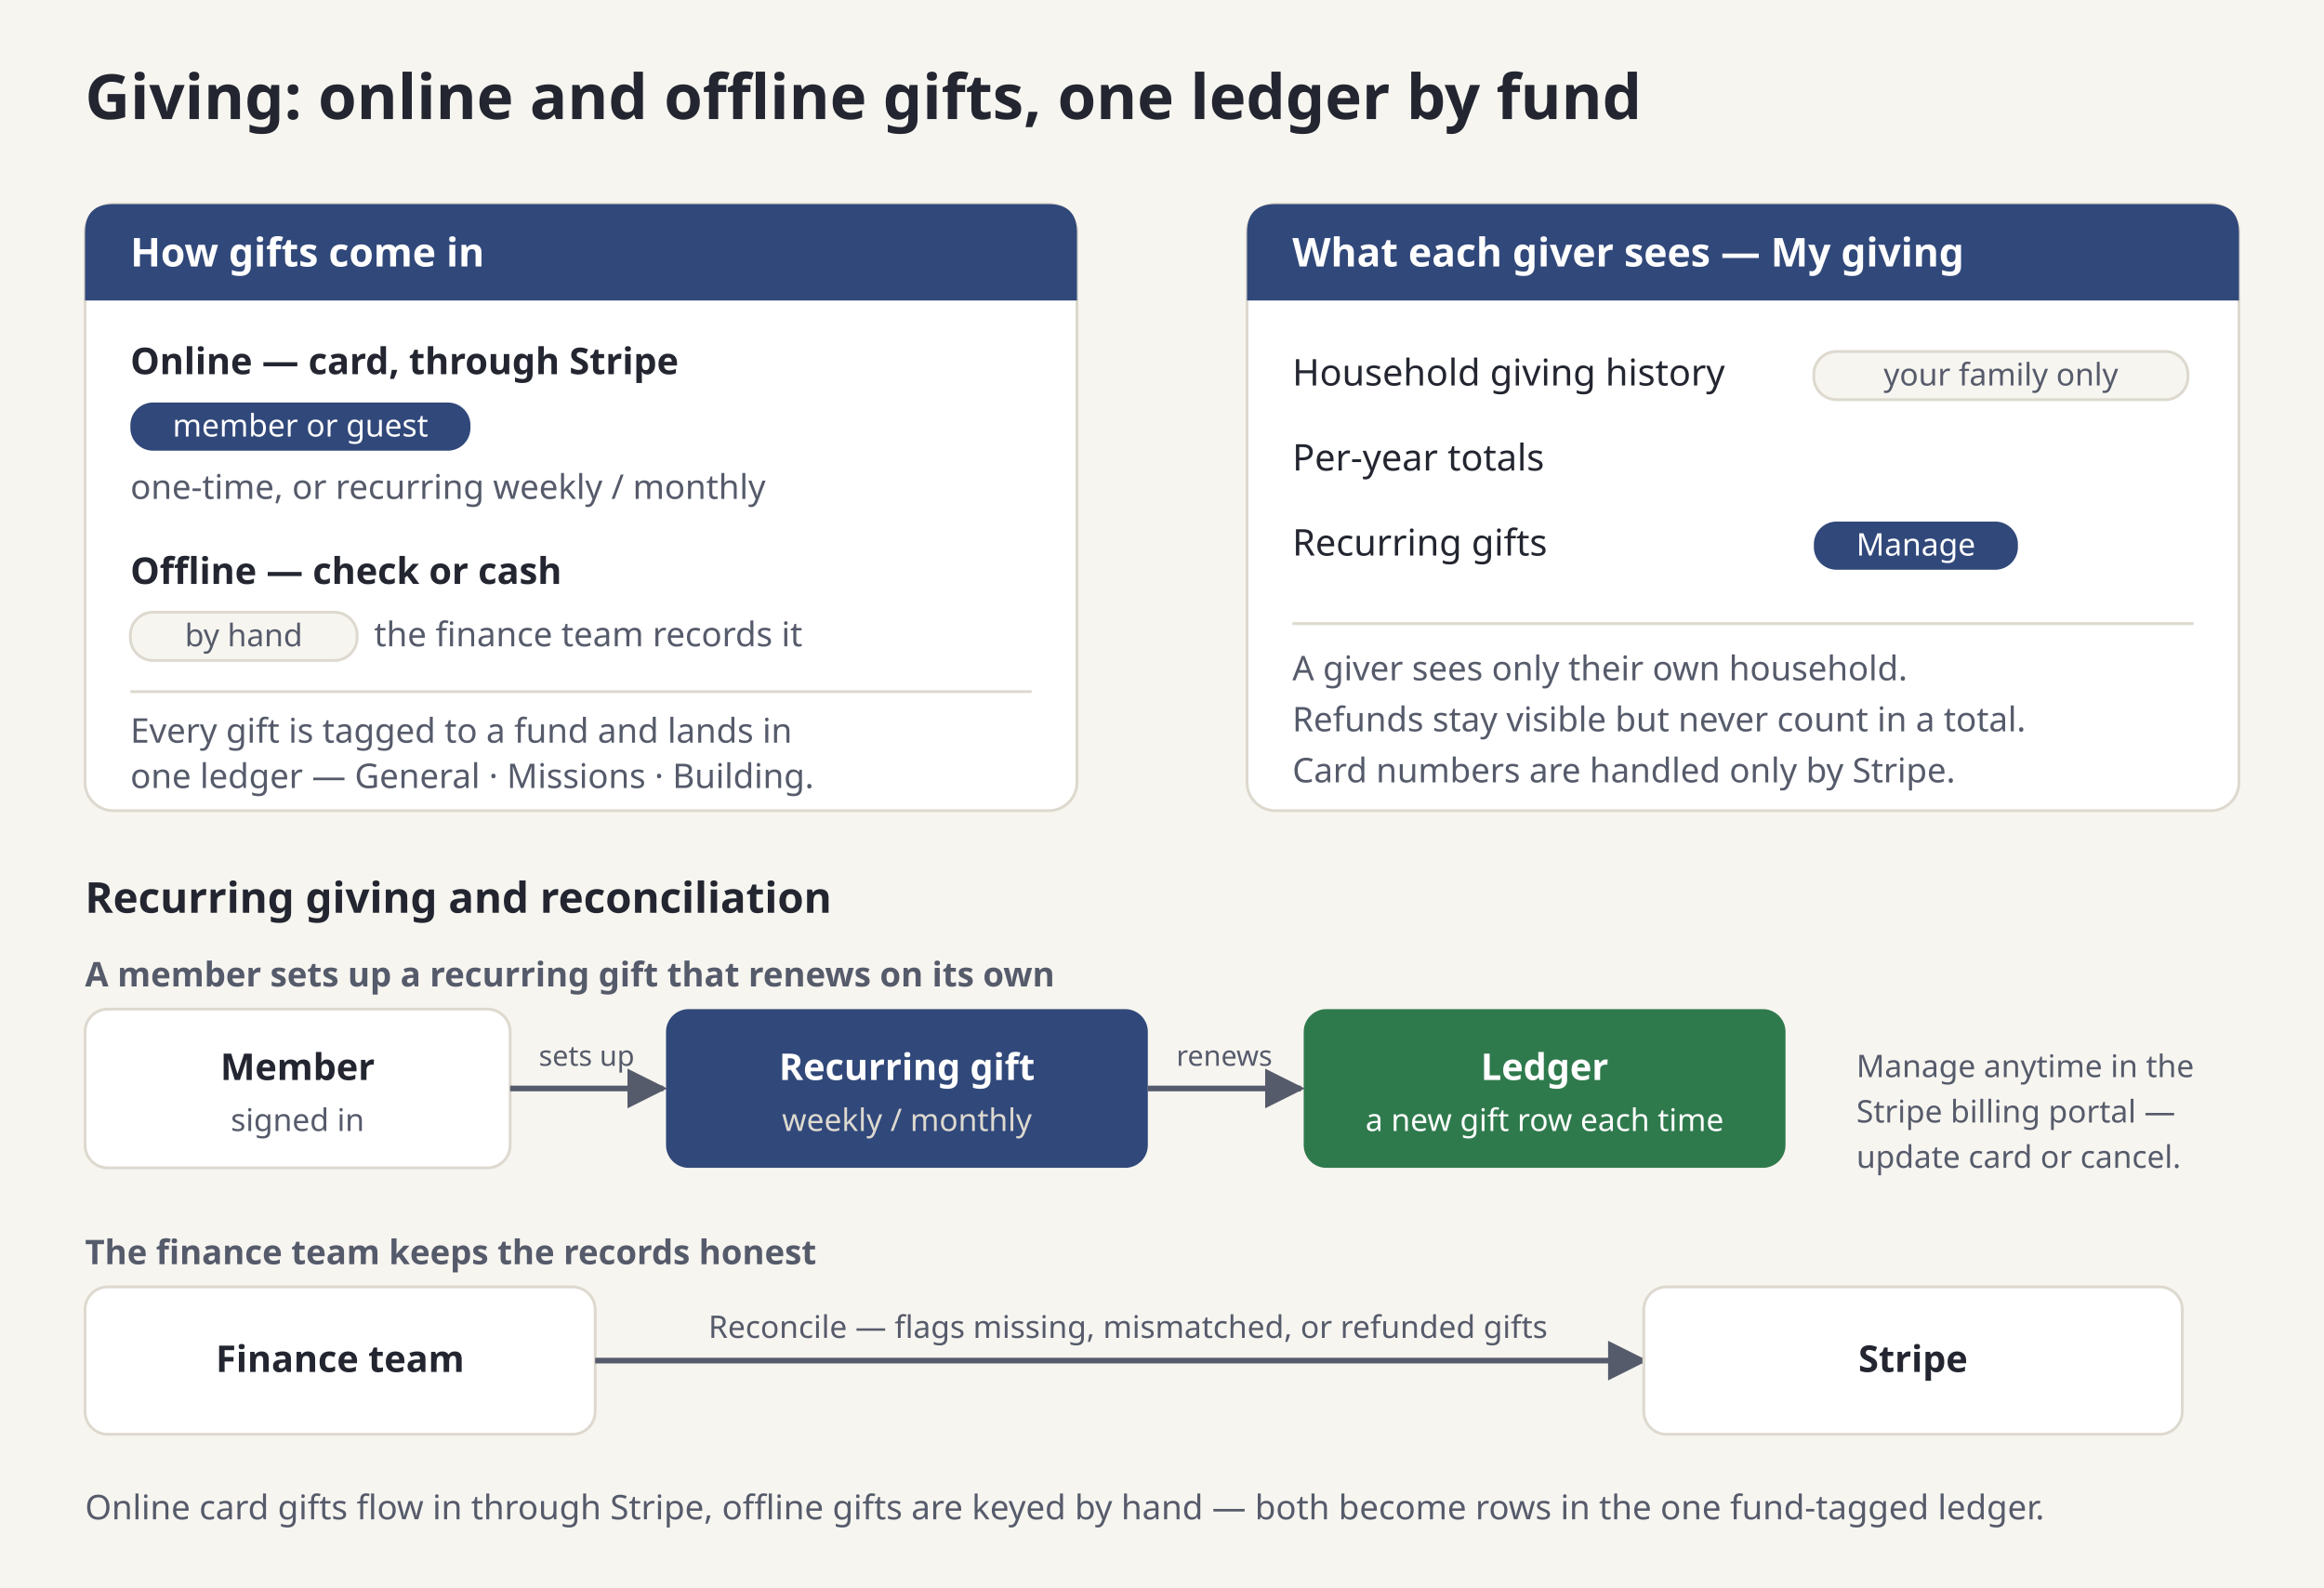
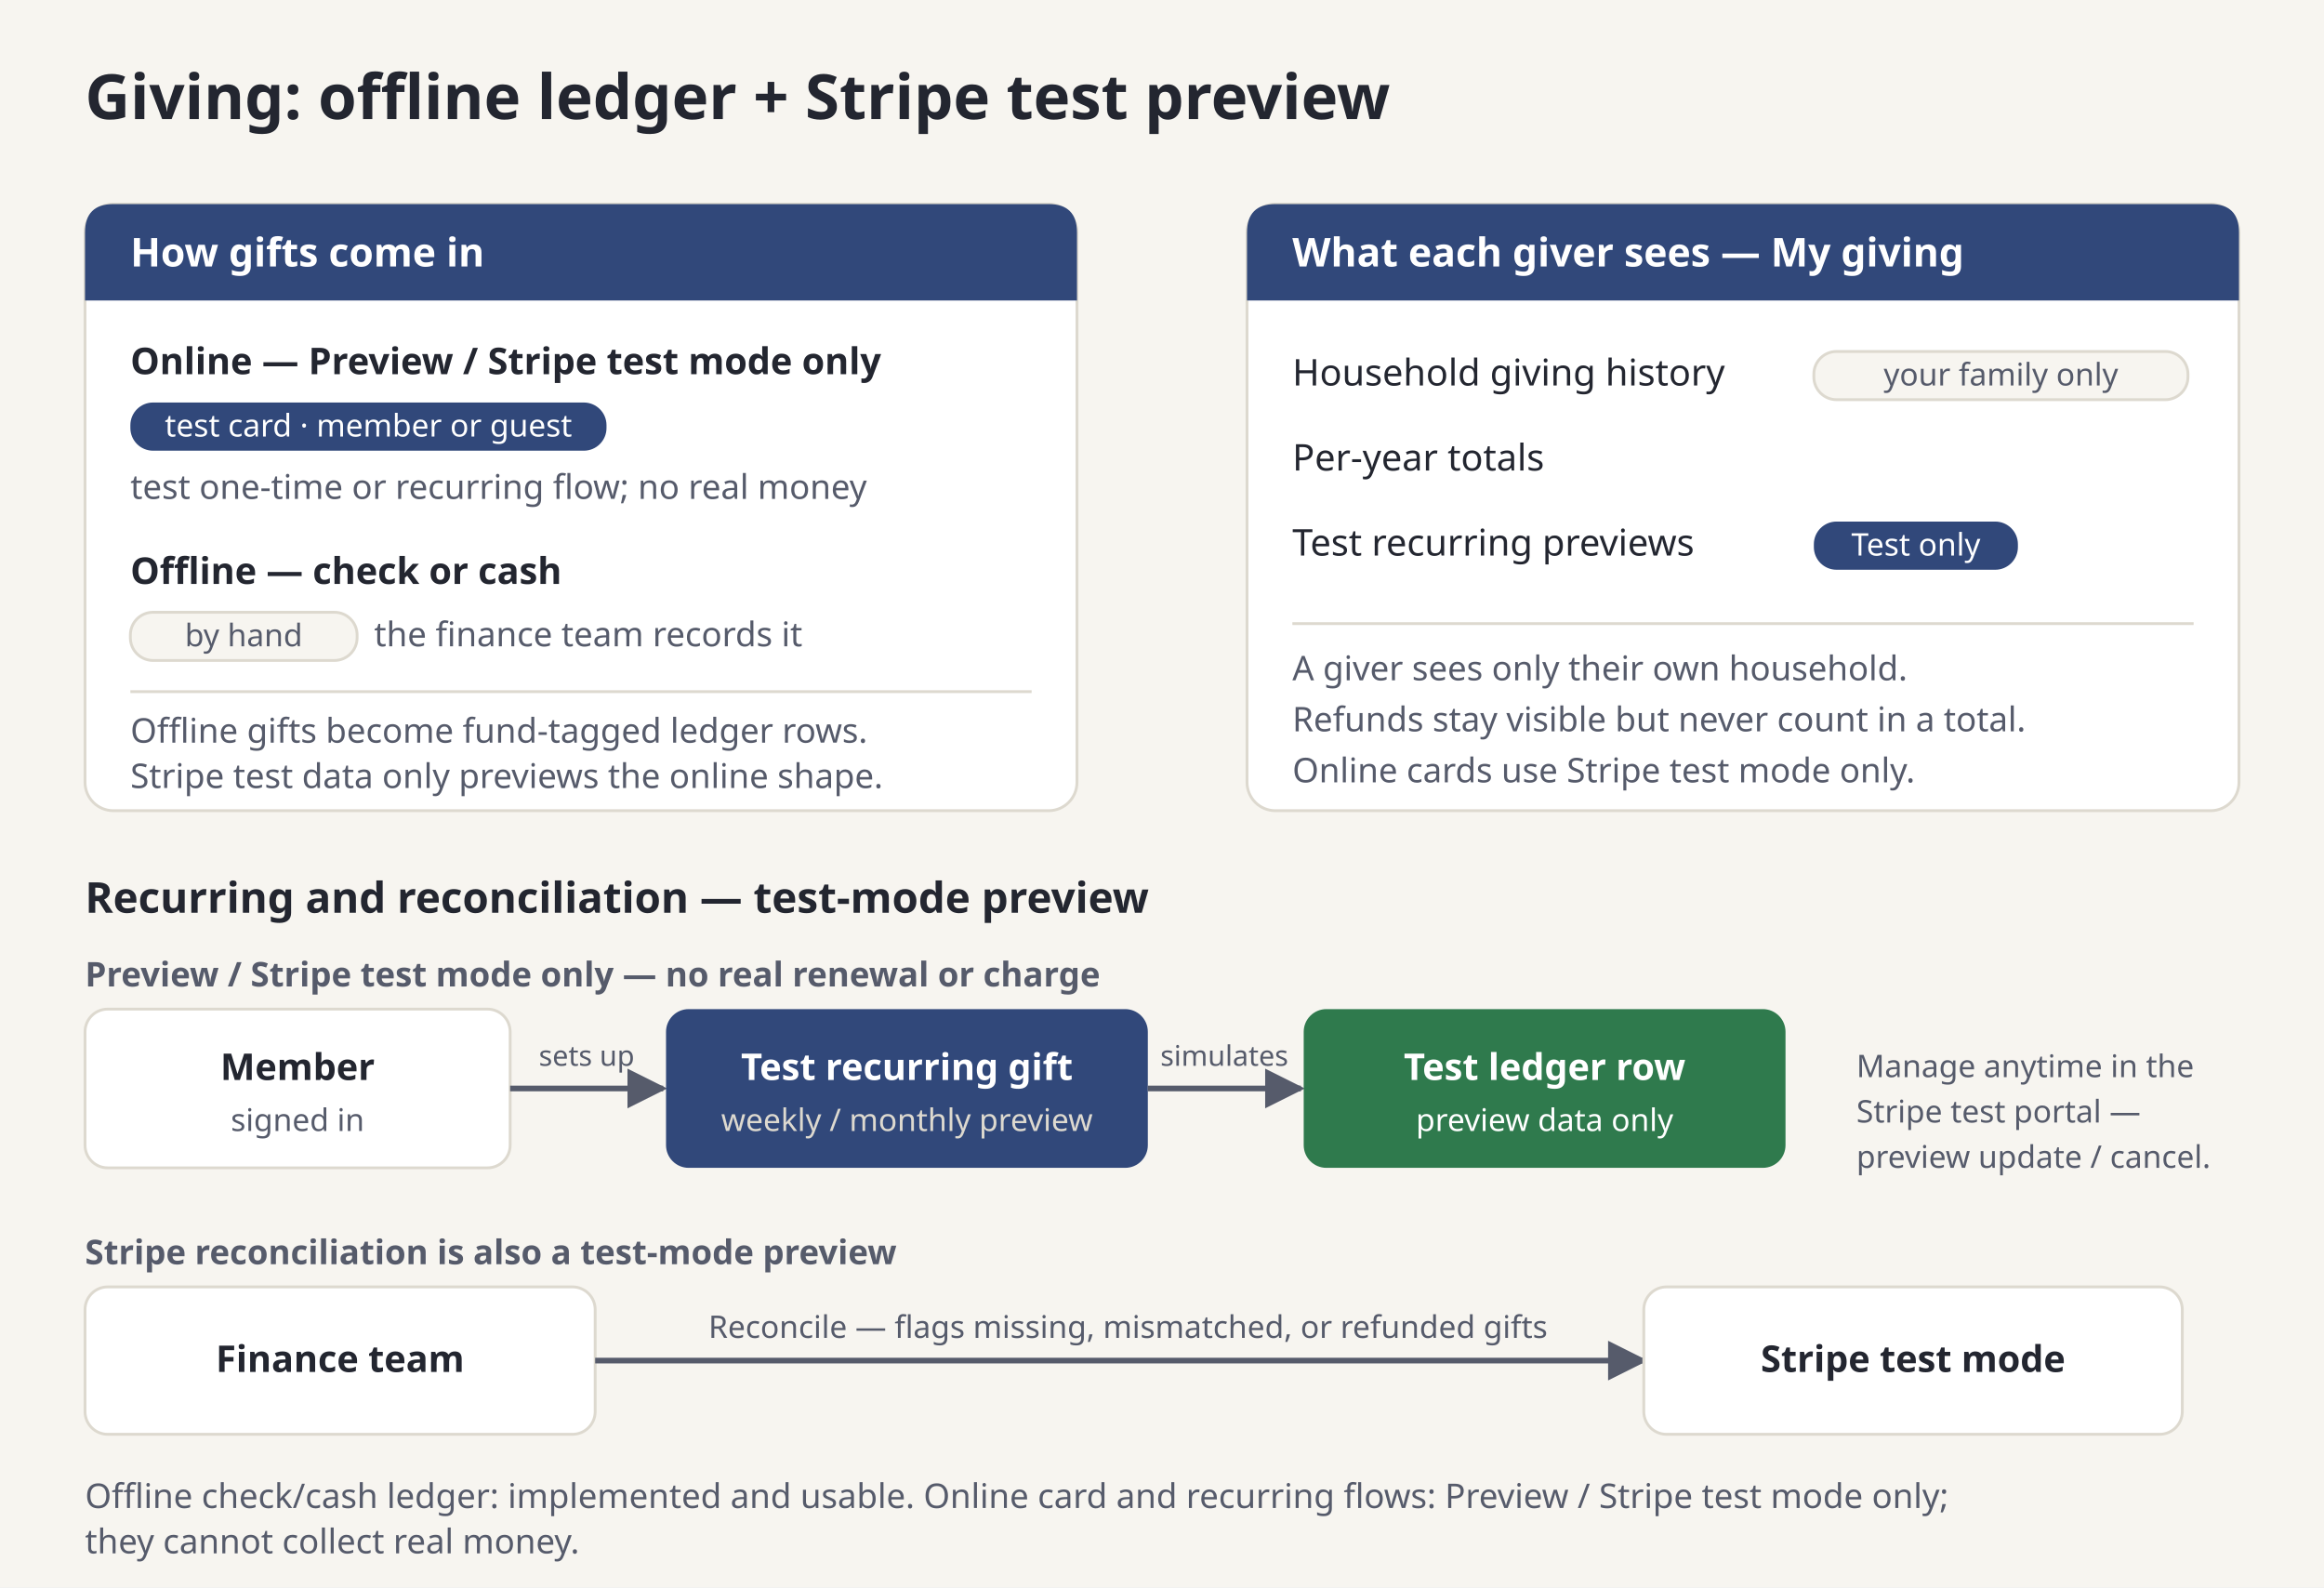
- <svg xmlns="http://www.w3.org/2000/svg" viewBox="0 0 820 560" font-family="system-ui, sans-serif" role="img" aria-label="Giving: online card gifts come in through Stripe and offline checks and cash are recorded by the finance team, all landing in one ledger tagged by fund (General, Missions, Building); each giver sees only their own household's history, per-year totals, and recurring gifts, which they manage through the Stripe billing portal; the finance team reconciles the ledger against Stripe to flag missing, mismatched, or refunded gifts">
+ <svg xmlns="http://www.w3.org/2000/svg" viewBox="0 0 820 560" font-family="system-ui, sans-serif" role="img" aria-label="Giving: the offline check-and-cash ledger is implemented for normal use. The entire online card, recurring gift, billing portal, and Stripe reconciliation branch is Preview / Stripe test mode only and cannot collect real money.">
  <defs>
    <marker id="arrow" viewBox="0 0 10 10" refX="9" refY="5" markerWidth="7" markerHeight="7" orient="auto-start-reverse">
      <path d="M0,0 L10,5 L0,10 z" fill="#565B6B" />
    </marker>
  </defs>
  <rect x="0" y="0" width="820" height="560" fill="#F7F5F0" />
-   <text x="30" y="42" font-size="22" font-weight="700" fill="#232630">Giving: online and offline gifts, one ledger by fund</text>
+   <text x="30" y="42" font-size="22" font-weight="700" fill="#232630">Giving: offline ledger + Stripe test preview</text>
  <rect x="30" y="72" width="350" height="214" rx="10" fill="#FFFFFF" stroke="#DDD9CF" />
  <path d="M40,72 H370 Q380,72 380,82 V106 H30 V82 Q30,72 40,72 Z" fill="#31487A" />
  <text x="46" y="94" font-size="14" font-weight="700" fill="#FFFFFF">How gifts come in</text>
-   <text x="46" y="132" font-size="13" font-weight="700" fill="#232630">Online — card, through Stripe</text>
-   <rect x="46" y="142" width="120" height="17" rx="8" fill="#31487A" />
-   <text x="106" y="154" font-size="11" fill="#FFFFFF" text-anchor="middle">member or guest</text>
-   <text x="46" y="176" font-size="12" fill="#565B6B">one-time, or recurring weekly / monthly</text>
+   <text x="46" y="132" font-size="13" font-weight="700" fill="#232630">Online — Preview / Stripe test mode only</text>
+   <rect x="46" y="142" width="168" height="17" rx="8" fill="#31487A" />
+   <text x="130" y="154" font-size="11" fill="#FFFFFF" text-anchor="middle">test card · member or guest</text>
+   <text x="46" y="176" font-size="12" fill="#565B6B">test one-time or recurring flow; no real money</text>
  <text x="46" y="206" font-size="13" font-weight="700" fill="#232630">Offline — check or cash</text>
  <rect x="46" y="216" width="80" height="17" rx="8" fill="#F7F5F0" stroke="#DDD9CF" />
  <text x="86" y="228" font-size="11" fill="#565B6B" text-anchor="middle">by hand</text>
  <text x="132" y="228" font-size="12" fill="#565B6B">the finance team records it</text>
  <line x1="46" y1="244" x2="364" y2="244" stroke="#DDD9CF" stroke-width="1" />
-   <text x="46" y="262" font-size="12" fill="#565B6B">Every gift is tagged to a fund and lands in</text>
-   <text x="46" y="278" font-size="12" fill="#565B6B">one ledger — General · Missions · Building.</text>
+   <text x="46" y="262" font-size="12" fill="#565B6B">Offline gifts become fund-tagged ledger rows.</text>
+   <text x="46" y="278" font-size="12" fill="#565B6B">Stripe test data only previews the online shape.</text>
  <rect x="440" y="72" width="350" height="214" rx="10" fill="#FFFFFF" stroke="#DDD9CF" />
  <path d="M450,72 H780 Q790,72 790,82 V106 H440 V82 Q440,72 450,72 Z" fill="#31487A" />
  <text x="456" y="94" font-size="14" font-weight="700" fill="#FFFFFF">What each giver sees — My giving</text>
  <text x="456" y="136" font-size="13" fill="#232630">Household giving history</text>
  <rect x="640" y="124" width="132" height="17" rx="8" fill="#F7F5F0" stroke="#DDD9CF" />
  <text x="706" y="136" font-size="11" fill="#565B6B" text-anchor="middle">your family only</text>
  <text x="456" y="166" font-size="13" fill="#232630">Per-year totals</text>
-   <text x="456" y="196" font-size="13" fill="#232630">Recurring gifts</text>
+   <text x="456" y="196" font-size="13" fill="#232630">Test recurring previews</text>
  <rect x="640" y="184" width="72" height="17" rx="8" fill="#31487A" />
-   <text x="676" y="196" font-size="11" fill="#FFFFFF" text-anchor="middle">Manage</text>
+   <text x="676" y="196" font-size="11" fill="#FFFFFF" text-anchor="middle">Test only</text>
  <line x1="456" y1="220" x2="774" y2="220" stroke="#DDD9CF" stroke-width="1" />
  <text x="456" y="240" font-size="12" fill="#565B6B">A giver sees only their own household.</text>
  <text x="456" y="258" font-size="12" fill="#565B6B">Refunds stay visible but never count in a total.</text>
-   <text x="456" y="276" font-size="12" fill="#565B6B">Card numbers are handled only by Stripe.</text>
-   <text x="30" y="322" font-size="15" font-weight="700" fill="#232630">Recurring giving and reconciliation</text>
-   <text x="30" y="348" font-size="12" font-weight="600" fill="#565B6B">A member sets up a recurring gift that renews on its own</text>
+   <text x="456" y="276" font-size="12" fill="#565B6B">Online cards use Stripe test mode only.</text>
+   <text x="30" y="322" font-size="15" font-weight="700" fill="#232630">Recurring and reconciliation — test-mode preview</text>
+   <text x="30" y="348" font-size="12" font-weight="600" fill="#565B6B">Preview / Stripe test mode only — no real renewal or charge</text>
  <rect x="30" y="356" width="150" height="56" rx="8" fill="#FFFFFF" stroke="#DDD9CF" />
  <text x="105" y="381" font-size="13" font-weight="700" fill="#232630" text-anchor="middle">Member</text>
  <text x="105" y="399" font-size="11" fill="#565B6B" text-anchor="middle">signed in</text>
  <line x1="180" y1="384" x2="234" y2="384" stroke="#565B6B" stroke-width="2" marker-end="url(#arrow)" />
  <text x="207" y="376" font-size="10" fill="#565B6B" text-anchor="middle">sets up</text>
  <rect x="235" y="356" width="170" height="56" rx="8" fill="#31487A" />
-   <text x="320" y="381" font-size="13" font-weight="700" fill="#FFFFFF" text-anchor="middle">Recurring gift</text>
-   <text x="320" y="399" font-size="11" fill="#DDD9CF" text-anchor="middle">weekly / monthly</text>
+   <text x="320" y="381" font-size="13" font-weight="700" fill="#FFFFFF" text-anchor="middle">Test recurring gift</text>
+   <text x="320" y="399" font-size="11" fill="#DDD9CF" text-anchor="middle">weekly / monthly preview</text>
  <line x1="405" y1="384" x2="459" y2="384" stroke="#565B6B" stroke-width="2" marker-end="url(#arrow)" />
-   <text x="432" y="376" font-size="10" fill="#565B6B" text-anchor="middle">renews</text>
+   <text x="432" y="376" font-size="10" fill="#565B6B" text-anchor="middle">simulates</text>
  <rect x="460" y="356" width="170" height="56" rx="8" fill="#2F7A4D" />
-   <text x="545" y="381" font-size="13" font-weight="700" fill="#FFFFFF" text-anchor="middle">Ledger</text>
-   <text x="545" y="399" font-size="11" fill="#FFFFFF" text-anchor="middle">a new gift row each time</text>
+   <text x="545" y="381" font-size="13" font-weight="700" fill="#FFFFFF" text-anchor="middle">Test ledger row</text>
+   <text x="545" y="399" font-size="11" fill="#FFFFFF" text-anchor="middle">preview data only</text>
  <text x="655" y="380" font-size="11" fill="#565B6B">Manage anytime in the</text>
-   <text x="655" y="396" font-size="11" fill="#565B6B">Stripe billing portal —</text>
-   <text x="655" y="412" font-size="11" fill="#565B6B">update card or cancel.</text>
-   <text x="30" y="446" font-size="12" font-weight="600" fill="#565B6B">The finance team keeps the records honest</text>
+   <text x="655" y="396" font-size="11" fill="#565B6B">Stripe test portal —</text>
+   <text x="655" y="412" font-size="11" fill="#565B6B">preview update / cancel.</text>
+   <text x="30" y="446" font-size="12" font-weight="600" fill="#565B6B">Stripe reconciliation is also a test-mode preview</text>
  <rect x="30" y="454" width="180" height="52" rx="8" fill="#FFFFFF" stroke="#DDD9CF" />
  <text x="120" y="484" font-size="13" font-weight="700" fill="#232630" text-anchor="middle">Finance team</text>
  <line x1="210" y1="480" x2="580" y2="480" stroke="#565B6B" stroke-width="2" marker-end="url(#arrow)" />
  <text x="398" y="472" font-size="11" fill="#565B6B" text-anchor="middle">Reconcile — flags missing, mismatched, or refunded gifts</text>
  <rect x="580" y="454" width="190" height="52" rx="8" fill="#FFFFFF" stroke="#DDD9CF" />
-   <text x="675" y="484" font-size="13" font-weight="700" fill="#232630" text-anchor="middle">Stripe</text>
-   <text x="30" y="536" font-size="12" fill="#565B6B">Online card gifts flow in through Stripe, offline gifts are keyed by hand — both become rows in the one fund-tagged ledger.</text>
+   <text x="675" y="484" font-size="13" font-weight="700" fill="#232630" text-anchor="middle">Stripe test mode</text>
+   <text x="30" y="532" font-size="12" fill="#565B6B">Offline check/cash ledger: implemented and usable. Online card and recurring flows: Preview / Stripe test mode only;</text>
+   <text x="30" y="548" font-size="12" fill="#565B6B">they cannot collect real money.</text>
</svg>
